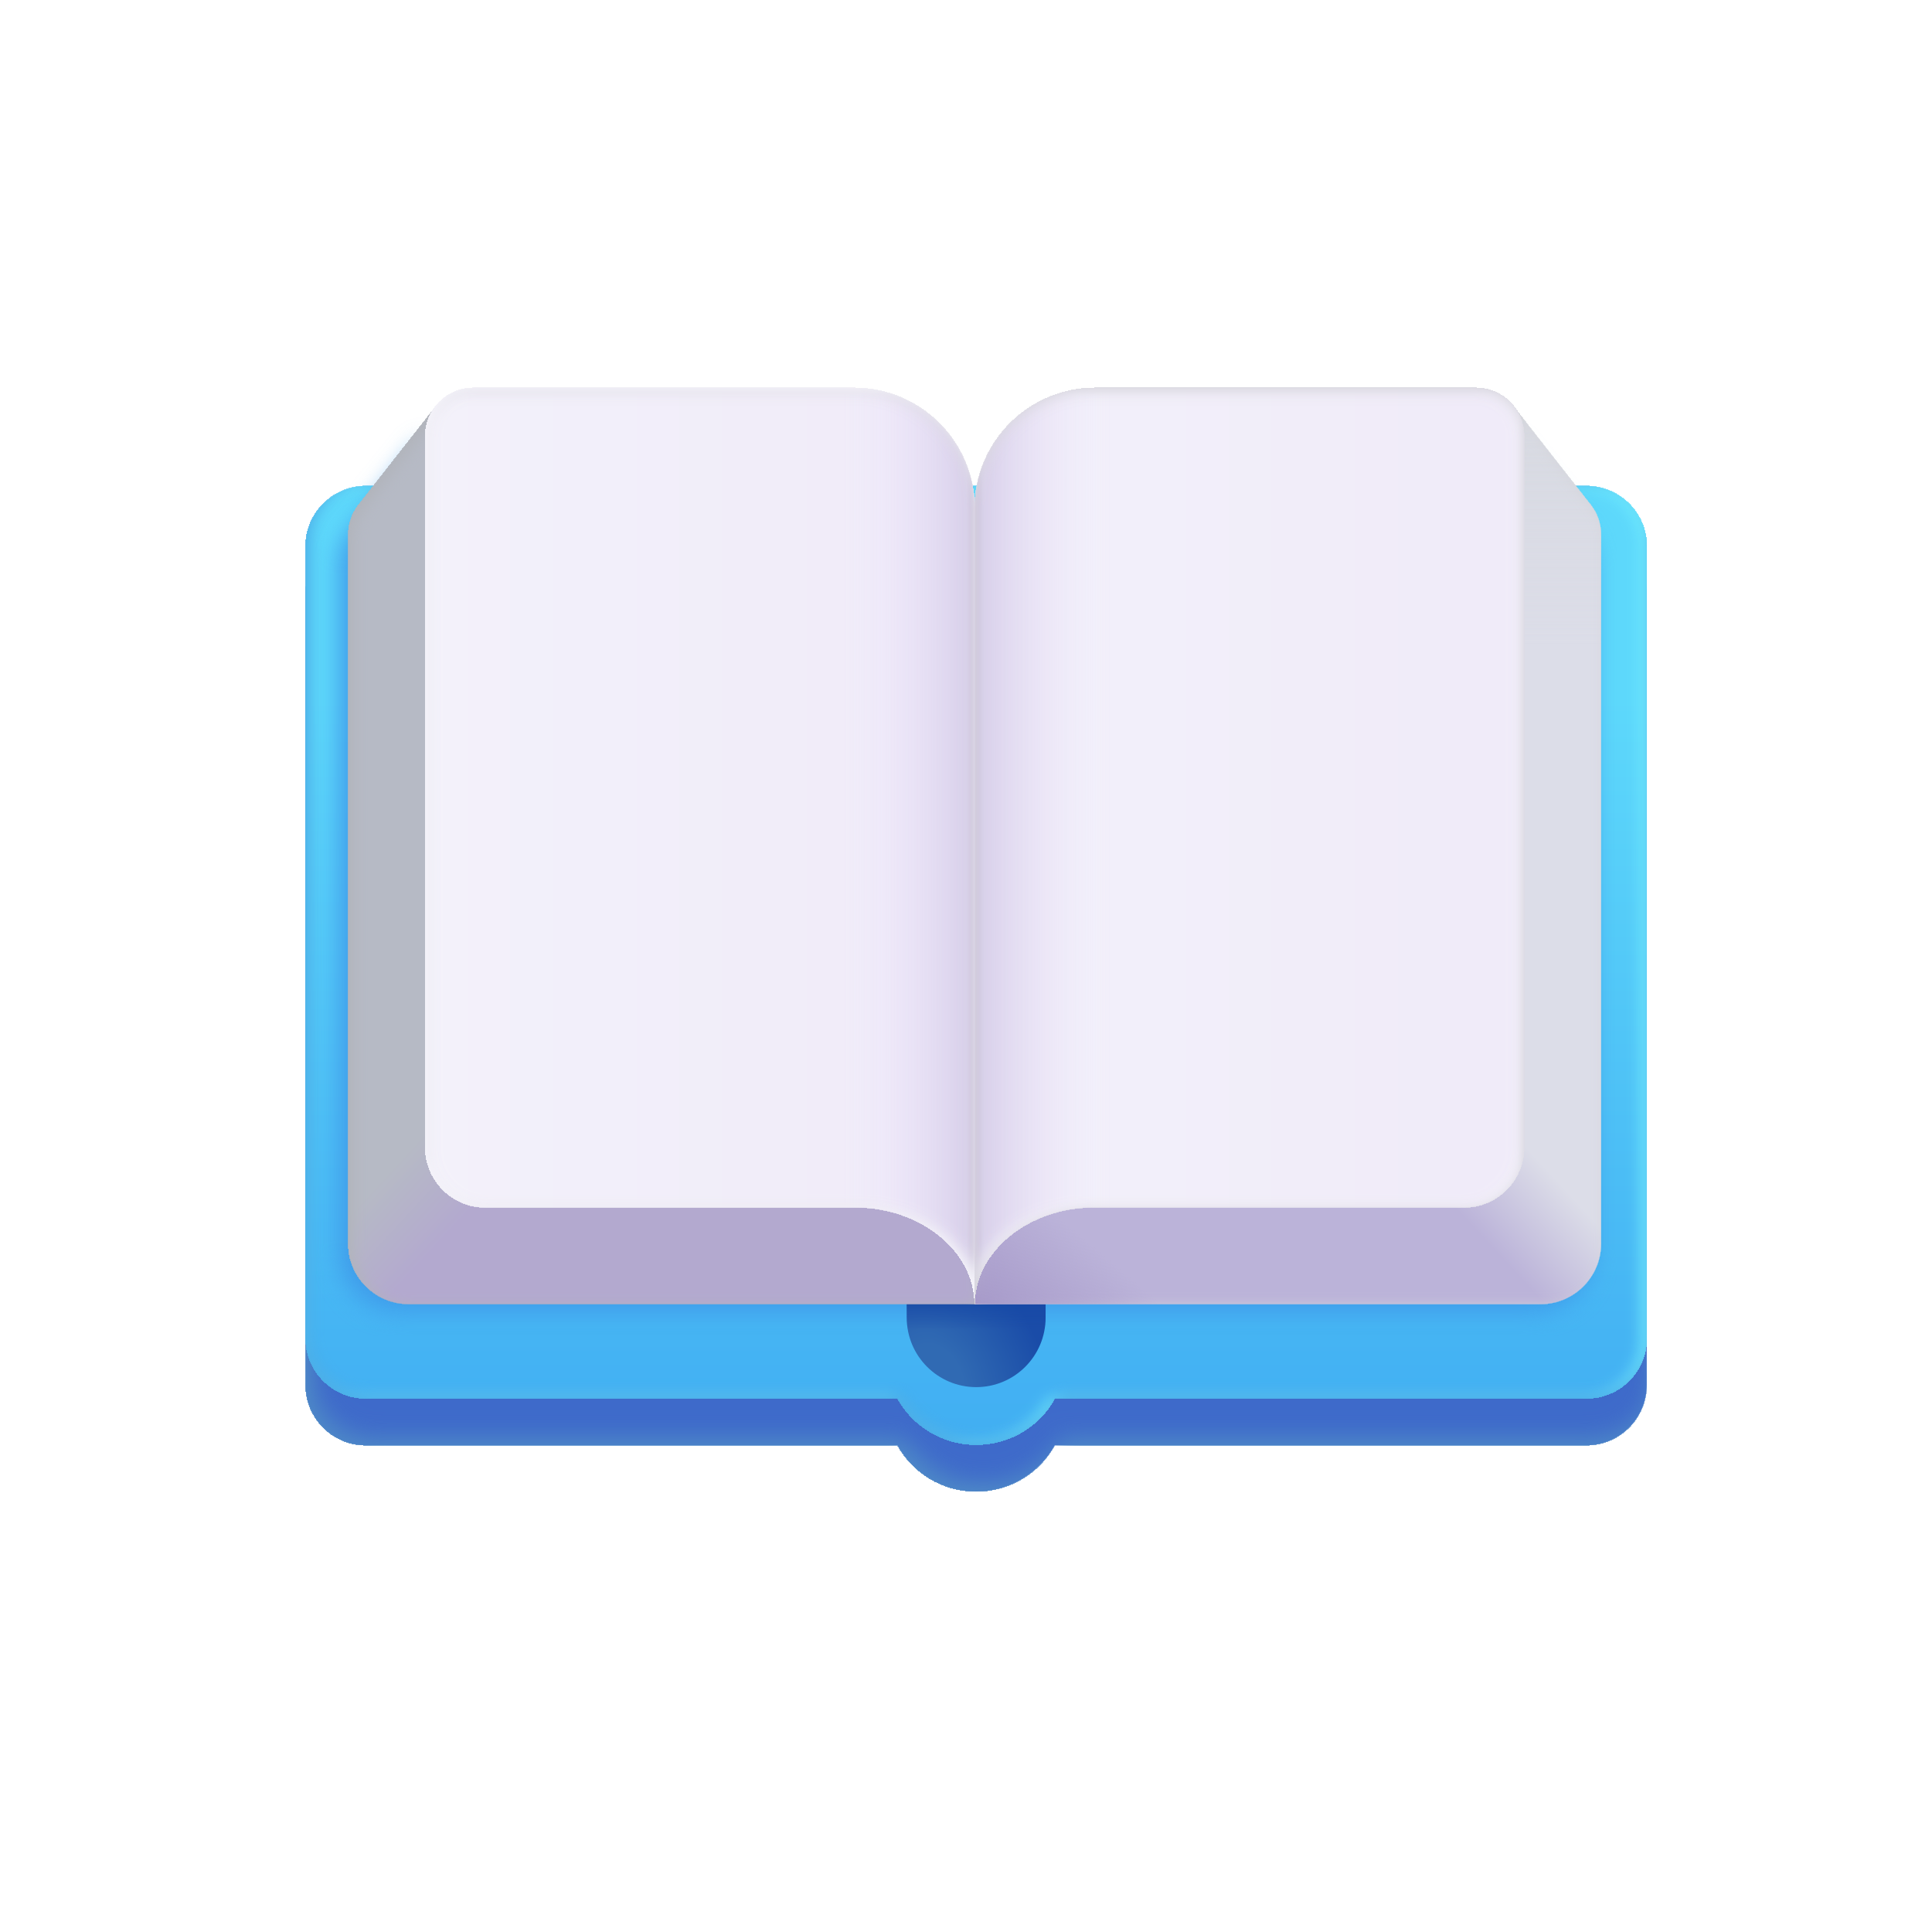
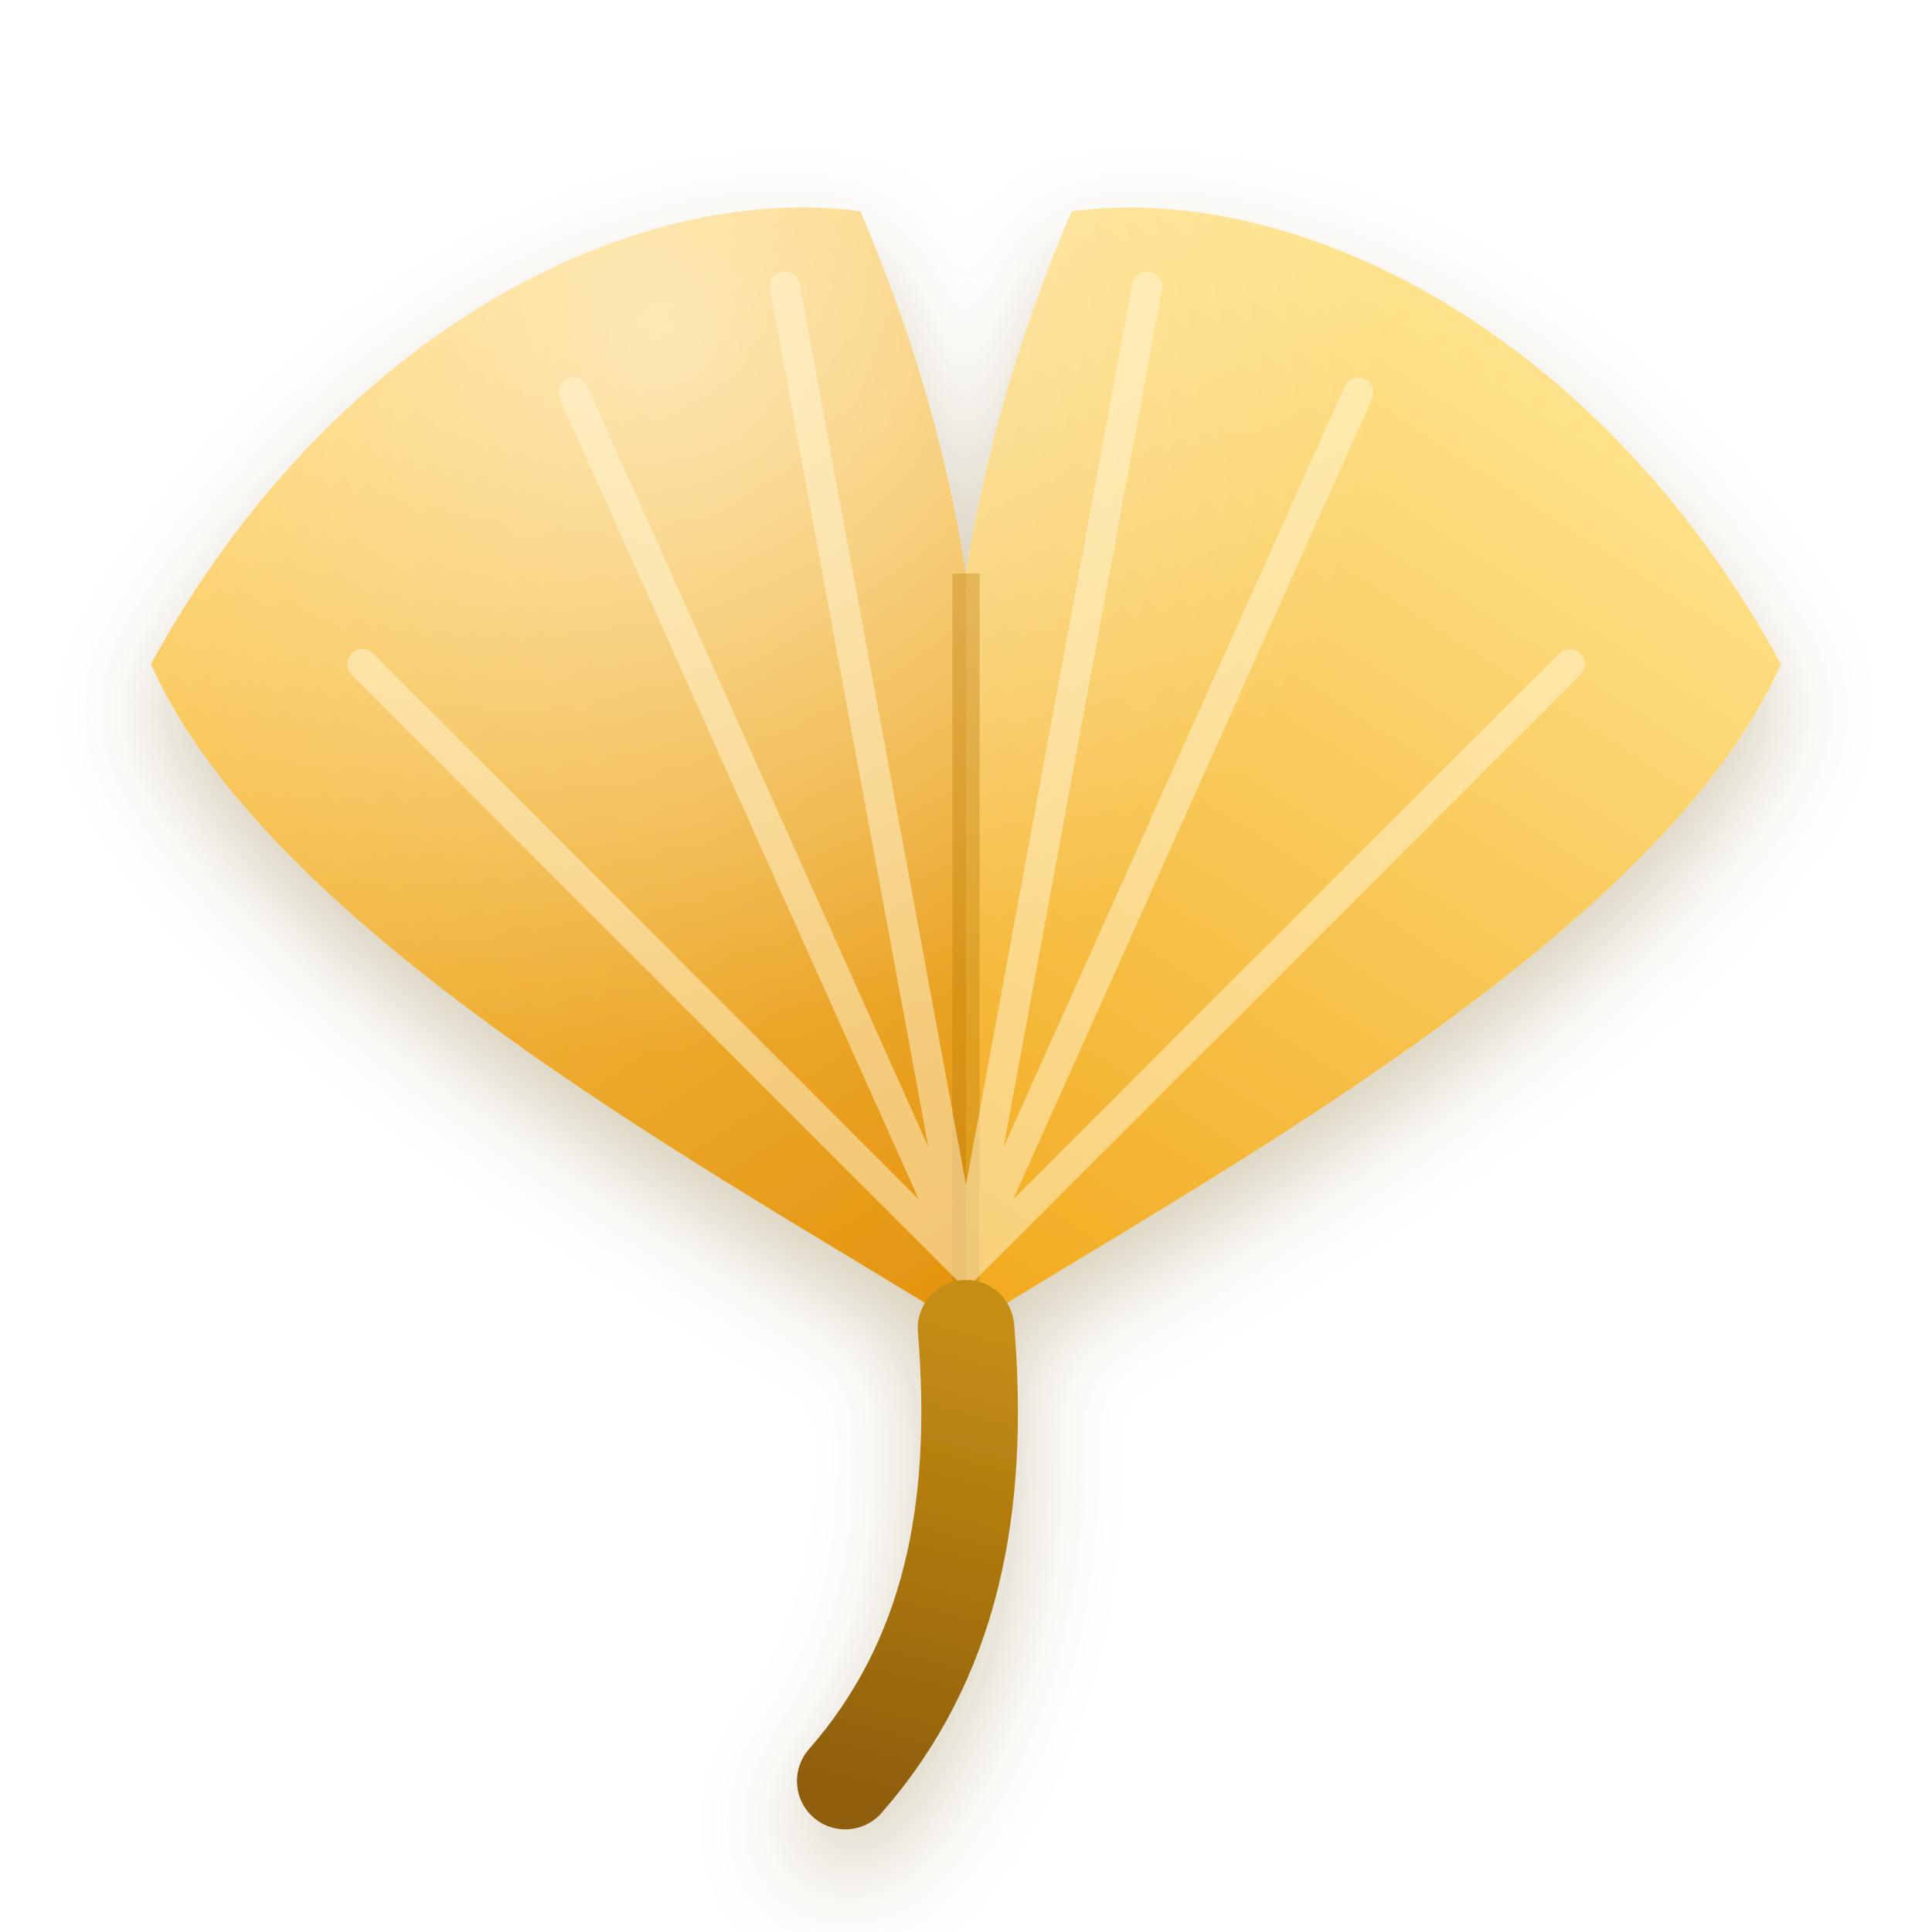
- <svg xmlns="http://www.w3.org/2000/svg" width="128" height="128" viewBox="0 0 40 40">
-   <g transform="translate(4 0)">
-     <g filter="url(#filter0_i_18_20736)">
-       <path d="M3.578 11.031C2.888 11.031 2.328 11.591 2.328 12.281V28.672C2.328 29.362 2.888 29.922 3.578 29.922H14.582C14.901 30.493 15.511 30.879 16.211 30.879C16.911 30.879 17.521 30.493 17.839 29.922H28.844C29.534 29.922 30.094 29.362 30.094 28.672V12.281C30.094 11.591 29.534 11.031 28.844 11.031H3.578Z" fill="#3E6ACA" />
-     </g>
-     <g filter="url(#filter1_ii_18_20736)">
-       <path d="M3.578 10.062C2.888 10.062 2.328 10.622 2.328 11.312V27.703C2.328 28.393 2.888 28.953 3.578 28.953H14.582C14.901 29.524 15.511 29.91 16.211 29.91C16.911 29.91 17.521 29.524 17.839 28.953H28.844C29.534 28.953 30.094 28.393 30.094 27.703V11.312C30.094 10.622 29.534 10.062 28.844 10.062H3.578Z" fill="url(#paint0_linear_18_20736)" />
-     </g>
-     <g filter="url(#filter2_f_18_20736)">
-       <path d="M4.81 9.094L3.245 11.035C3.106 11.207 3.031 11.419 3.031 11.637V25.931C3.031 26.603 3.591 27.148 4.281 27.148H27.719C28.409 27.148 28.969 26.603 28.969 25.931V11.637C28.969 11.419 28.894 11.207 28.755 11.035L27.19 9.094L25.348 23.74H6.652L4.81 9.094Z" fill="#3F9BEA" />
-     </g>
-     <path d="M14.773 25.703H17.648V27.281C17.648 28.075 17.005 28.719 16.211 28.719C15.417 28.719 14.773 28.075 14.773 27.281V25.703Z" fill="url(#paint1_radial_18_20736)" />
-     <path d="M14.773 25.703H17.648V27.281C17.648 28.075 17.005 28.719 16.211 28.719C15.417 28.719 14.773 28.075 14.773 27.281V25.703Z" fill="url(#paint2_linear_18_20736)" />
-     <g filter="url(#filter3_i_18_20736)">
-       <path d="M3.424 10.455L4.99 8.461L6.832 23.5H16.18V27H4.461C3.771 27 3.211 26.44 3.211 25.75V11.072C3.211 10.848 3.286 10.631 3.424 10.455Z" fill="url(#paint3_linear_18_20736)" />
-     </g>
-     <g filter="url(#filter4_i_18_20736)">
-       <path d="M28.935 10.455L27.369 8.461L25.528 23.5H16.18V27H27.898C28.589 27 29.148 26.44 29.148 25.75V11.072C29.148 10.848 29.073 10.631 28.935 10.455Z" fill="url(#paint4_linear_18_20736)" />
-       <path d="M28.935 10.455L27.369 8.461L25.528 23.5H16.18V27H27.898C28.589 27 29.148 26.44 29.148 25.75V11.072C29.148 10.848 29.073 10.631 28.935 10.455Z" fill="url(#paint5_linear_18_20736)" />
-     </g>
-     <path d="M28.935 10.455L27.369 8.461L25.528 23.5H16.18V27H27.898C28.589 27 29.148 26.44 29.148 25.75V11.072C29.148 10.848 29.073 10.631 28.935 10.455Z" fill="url(#paint6_linear_18_20736)" />
-     <g filter="url(#filter5_ii_18_20736)">
-       <path d="M4.805 9.031C4.805 8.479 5.252 8.031 5.805 8.031H13.68C15.06 8.031 16.18 9.151 16.18 10.531V26.992C16.18 25.892 15.047 25 13.734 25H6.055C5.364 25 4.805 24.44 4.805 23.75V9.031Z" fill="url(#paint7_linear_18_20736)" />
-       <path d="M4.805 9.031C4.805 8.479 5.252 8.031 5.805 8.031H13.68C15.06 8.031 16.18 9.151 16.18 10.531V26.992C16.18 25.892 15.047 25 13.734 25H6.055C5.364 25 4.805 24.44 4.805 23.75V9.031Z" fill="url(#paint8_linear_18_20736)" />
-       <path d="M4.805 9.031C4.805 8.479 5.252 8.031 5.805 8.031H13.68C15.06 8.031 16.18 9.151 16.18 10.531V26.992C16.18 25.892 15.047 25 13.734 25H6.055C5.364 25 4.805 24.44 4.805 23.75V9.031Z" fill="url(#paint9_linear_18_20736)" />
-     </g>
-     <g filter="url(#filter6_ii_18_20736)">
-       <path d="M27.555 9.031C27.555 8.479 27.107 8.031 26.555 8.031H18.68C17.299 8.031 16.18 9.151 16.18 10.531V26.992C16.18 25.892 17.312 25 18.625 25H26.305C26.995 25 27.555 24.44 27.555 23.75V9.031Z" fill="url(#paint10_linear_18_20736)" />
-       <path d="M27.555 9.031C27.555 8.479 27.107 8.031 26.555 8.031H18.68C17.299 8.031 16.18 9.151 16.18 10.531V26.992C16.18 25.892 17.312 25 18.625 25H26.305C26.995 25 27.555 24.44 27.555 23.75V9.031Z" fill="url(#paint11_linear_18_20736)" />
-       <path d="M27.555 9.031C27.555 8.479 27.107 8.031 26.555 8.031H18.68C17.299 8.031 16.18 9.151 16.18 10.531V26.992C16.18 25.892 17.312 25 18.625 25H26.305C26.995 25 27.555 24.44 27.555 23.75V9.031Z" fill="url(#paint12_linear_18_20736)" />
-     </g>
-     <defs>
-       <filter id="filter0_i_18_20736" x="2.328" y="10.881" width="27.916" height="19.998" filterUnits="userSpaceOnUse" color-interpolation-filters="sRGB">
-         <feFlood flood-opacity="0" result="BackgroundImageFix" />
-         <feBlend mode="normal" in="SourceGraphic" in2="BackgroundImageFix" result="shape" />
-         <feColorMatrix in="SourceAlpha" type="matrix" values="0 0 0 0 0 0 0 0 0 0 0 0 0 0 0 0 0 0 127 0" result="hardAlpha" />
-         <feOffset dx="0.15" dy="-0.15" />
-         <feGaussianBlur stdDeviation="0.25" />
-         <feComposite in2="hardAlpha" operator="arithmetic" k2="-1" k3="1" />
-         <feColorMatrix type="matrix" values="0 0 0 0 0.306 0 0 0 0 0.541 0 0 0 0 0.78 0 0 0 1 0" />
-         <feBlend mode="normal" in2="shape" result="effect1_innerShadow_18_20736" />
-       </filter>
-       <filter id="filter1_ii_18_20736" x="2.228" y="9.963" width="27.966" height="19.948" filterUnits="userSpaceOnUse" color-interpolation-filters="sRGB">
-         <feFlood flood-opacity="0" result="BackgroundImageFix" />
-         <feBlend mode="normal" in="SourceGraphic" in2="BackgroundImageFix" result="shape" />
-         <feColorMatrix in="SourceAlpha" type="matrix" values="0 0 0 0 0 0 0 0 0 0 0 0 0 0 0 0 0 0 127 0" result="hardAlpha" />
-         <feOffset dx="-0.1" />
-         <feGaussianBlur stdDeviation="0.15" />
-         <feComposite in2="hardAlpha" operator="arithmetic" k2="-1" k3="1" />
-         <feColorMatrix type="matrix" values="0 0 0 0 0.451 0 0 0 0 0.941 0 0 0 0 1 0 0 0 1 0" />
-         <feBlend mode="normal" in2="shape" result="effect1_innerShadow_18_20736" />
-         <feColorMatrix in="SourceAlpha" type="matrix" values="0 0 0 0 0 0 0 0 0 0 0 0 0 0 0 0 0 0 127 0" result="hardAlpha" />
-         <feOffset dx="0.1" dy="-0.1" />
-         <feGaussianBlur stdDeviation="0.15" />
-         <feComposite in2="hardAlpha" operator="arithmetic" k2="-1" k3="1" />
-         <feColorMatrix type="matrix" values="0 0 0 0 0.286 0 0 0 0 0.667 0 0 0 0 0.902 0 0 0 1 0" />
-         <feBlend mode="normal" in2="effect1_innerShadow_18_20736" result="effect2_innerShadow_18_20736" />
-       </filter>
-       <filter id="filter2_f_18_20736" x="2.531" y="8.594" width="26.938" height="19.055" filterUnits="userSpaceOnUse" color-interpolation-filters="sRGB">
-         <feFlood flood-opacity="0" result="BackgroundImageFix" />
-         <feBlend mode="normal" in="SourceGraphic" in2="BackgroundImageFix" result="shape" />
-         <feGaussianBlur stdDeviation="0.25" result="effect1_foregroundBlur_18_20736" />
-       </filter>
-       <filter id="filter3_i_18_20736" x="3.211" y="8.461" width="13.069" height="18.639" filterUnits="userSpaceOnUse" color-interpolation-filters="sRGB">
-         <feFlood flood-opacity="0" result="BackgroundImageFix" />
-         <feBlend mode="normal" in="SourceGraphic" in2="BackgroundImageFix" result="shape" />
-         <feColorMatrix in="SourceAlpha" type="matrix" values="0 0 0 0 0 0 0 0 0 0 0 0 0 0 0 0 0 0 127 0" result="hardAlpha" />
-         <feOffset dx="0.1" dy="0.1" />
-         <feGaussianBlur stdDeviation="0.15" />
-         <feComposite in2="hardAlpha" operator="arithmetic" k2="-1" k3="1" />
-         <feColorMatrix type="matrix" values="0 0 0 0 0.694 0 0 0 0 0.706 0 0 0 0 0.733 0 0 0 1 0" />
-         <feBlend mode="normal" in2="shape" result="effect1_innerShadow_18_20736" />
-       </filter>
-       <filter id="filter4_i_18_20736" x="16.18" y="8.461" width="13.069" height="18.639" filterUnits="userSpaceOnUse" color-interpolation-filters="sRGB">
-         <feFlood flood-opacity="0" result="BackgroundImageFix" />
-         <feBlend mode="normal" in="SourceGraphic" in2="BackgroundImageFix" result="shape" />
-         <feColorMatrix in="SourceAlpha" type="matrix" values="0 0 0 0 0 0 0 0 0 0 0 0 0 0 0 0 0 0 127 0" result="hardAlpha" />
-         <feOffset dx="0.1" dy="0.1" />
-         <feGaussianBlur stdDeviation="0.15" />
-         <feComposite in2="hardAlpha" operator="arithmetic" k2="-1" k3="1" />
-         <feColorMatrix type="matrix" values="0 0 0 0 0.831 0 0 0 0 0.835 0 0 0 0 0.855 0 0 0 1 0" />
-         <feBlend mode="normal" in2="shape" result="effect1_innerShadow_18_20736" />
-       </filter>
-       <filter id="filter5_ii_18_20736" x="4.805" y="8.031" width="11.475" height="19.011" filterUnits="userSpaceOnUse" color-interpolation-filters="sRGB">
-         <feFlood flood-opacity="0" result="BackgroundImageFix" />
-         <feBlend mode="normal" in="SourceGraphic" in2="BackgroundImageFix" result="shape" />
-         <feColorMatrix in="SourceAlpha" type="matrix" values="0 0 0 0 0 0 0 0 0 0 0 0 0 0 0 0 0 0 127 0" result="hardAlpha" />
-         <feOffset dy="0.05" />
-         <feGaussianBlur stdDeviation="0.15" />
-         <feComposite in2="hardAlpha" operator="arithmetic" k2="-1" k3="1" />
-         <feColorMatrix type="matrix" values="0 0 0 0 0.827 0 0 0 0 0.82 0 0 0 0 0.855 0 0 0 1 0" />
-         <feBlend mode="normal" in2="shape" result="effect1_innerShadow_18_20736" />
-         <feColorMatrix in="SourceAlpha" type="matrix" values="0 0 0 0 0 0 0 0 0 0 0 0 0 0 0 0 0 0 127 0" result="hardAlpha" />
-         <feOffset dx="0.1" />
-         <feGaussianBlur stdDeviation="0.15" />
-         <feComposite in2="hardAlpha" operator="arithmetic" k2="-1" k3="1" />
-         <feColorMatrix type="matrix" values="0 0 0 0 0.98 0 0 0 0 0.976 0 0 0 0 1 0 0 0 1 0" />
-         <feBlend mode="normal" in2="effect1_innerShadow_18_20736" result="effect2_innerShadow_18_20736" />
-       </filter>
-       <filter id="filter6_ii_18_20736" x="16.08" y="8.031" width="11.475" height="19.011" filterUnits="userSpaceOnUse" color-interpolation-filters="sRGB">
-         <feFlood flood-opacity="0" result="BackgroundImageFix" />
-         <feBlend mode="normal" in="SourceGraphic" in2="BackgroundImageFix" result="shape" />
-         <feColorMatrix in="SourceAlpha" type="matrix" values="0 0 0 0 0 0 0 0 0 0 0 0 0 0 0 0 0 0 127 0" result="hardAlpha" />
-         <feOffset dx="-0.1" />
-         <feGaussianBlur stdDeviation="0.15" />
-         <feComposite in2="hardAlpha" operator="arithmetic" k2="-1" k3="1" />
-         <feColorMatrix type="matrix" values="0 0 0 0 0.98 0 0 0 0 0.976 0 0 0 0 1 0 0 0 1 0" />
-         <feBlend mode="normal" in2="shape" result="effect1_innerShadow_18_20736" />
-         <feColorMatrix in="SourceAlpha" type="matrix" values="0 0 0 0 0 0 0 0 0 0 0 0 0 0 0 0 0 0 127 0" result="hardAlpha" />
-         <feOffset dy="0.05" />
-         <feGaussianBlur stdDeviation="0.15" />
-         <feComposite in2="hardAlpha" operator="arithmetic" k2="-1" k3="1" />
-         <feColorMatrix type="matrix" values="0 0 0 0 0.827 0 0 0 0 0.82 0 0 0 0 0.855 0 0 0 1 0" />
-         <feBlend mode="normal" in2="effect1_innerShadow_18_20736" result="effect2_innerShadow_18_20736" />
-       </filter>
-       <linearGradient id="paint0_linear_18_20736" x1="16.211" y1="14.438" x2="16.211" y2="29.91" gradientUnits="userSpaceOnUse">
-         <stop stop-color="#5DD8FB" />
-         <stop offset="1" stop-color="#41AEF2" />
-       </linearGradient>
-       <radialGradient id="paint1_radial_18_20736" cx="0" cy="0" r="1" gradientUnits="userSpaceOnUse" gradientTransform="translate(15.375 28.5313) rotate(-26.565) scale(2.23607 3.13748)">
-         <stop offset="0.232" stop-color="#306AB3" />
-         <stop offset="1" stop-color="#1A4CA8" />
-       </radialGradient>
-       <linearGradient id="paint2_linear_18_20736" x1="16.211" y1="26.781" x2="16.211" y2="27.531" gradientUnits="userSpaceOnUse">
-         <stop stop-color="#1748A6" />
-         <stop offset="1" stop-color="#1748A6" stop-opacity="0" />
-       </linearGradient>
-       <linearGradient id="paint3_linear_18_20736" x1="12.516" y1="28.656" x2="5.266" y2="21.938" gradientUnits="userSpaceOnUse">
-         <stop offset="0.75" stop-color="#B3A9CF" />
-         <stop offset="0.932" stop-color="#B6BAC5" />
-       </linearGradient>
-       <linearGradient id="paint4_linear_18_20736" x1="19.844" y1="28.656" x2="27.094" y2="21.938" gradientUnits="userSpaceOnUse">
-         <stop offset="0.717" stop-color="#BBB3D9" />
-         <stop offset="0.913" stop-color="#DCDDE8" />
-       </linearGradient>
-       <linearGradient id="paint5_linear_18_20736" x1="27.976" y1="8.886" x2="27.976" y2="13.327" gradientUnits="userSpaceOnUse">
-         <stop stop-color="#D8DAE2" />
-         <stop offset="1" stop-color="#D8DAE2" stop-opacity="0" />
-       </linearGradient>
-       <linearGradient id="paint6_linear_18_20736" x1="16.18" y1="27" x2="17.797" y2="25.094" gradientUnits="userSpaceOnUse">
-         <stop stop-color="#A699C9" />
-         <stop offset="1" stop-color="#A699C9" stop-opacity="0" />
-       </linearGradient>
-       <linearGradient id="paint7_linear_18_20736" x1="4.805" y1="17.512" x2="15.328" y2="17.512" gradientUnits="userSpaceOnUse">
-         <stop stop-color="#F3F1FA" />
-         <stop offset="1" stop-color="#F0EBF9" />
-       </linearGradient>
-       <linearGradient id="paint8_linear_18_20736" x1="16.18" y1="25.688" x2="13.453" y2="25.688" gradientUnits="userSpaceOnUse">
-         <stop stop-color="#D5CCE8" />
-         <stop offset="1" stop-color="#F2EBFF" stop-opacity="0" />
-       </linearGradient>
-       <linearGradient id="paint9_linear_18_20736" x1="16.234" y1="25.906" x2="16.016" y2="25.906" gradientUnits="userSpaceOnUse">
-         <stop offset="0.179" stop-color="#BFB3D1" />
-         <stop offset="1" stop-color="#BFB3D1" stop-opacity="0" />
-       </linearGradient>
-       <linearGradient id="paint10_linear_18_20736" x1="16.18" y1="17.512" x2="26.703" y2="17.512" gradientUnits="userSpaceOnUse">
-         <stop stop-color="#F3F1FA" />
-         <stop offset="1" stop-color="#F0EBF9" />
-       </linearGradient>
-       <linearGradient id="paint11_linear_18_20736" x1="16.18" y1="25.688" x2="18.984" y2="25.688" gradientUnits="userSpaceOnUse">
-         <stop stop-color="#D5CCE8" />
-         <stop offset="1" stop-color="#F2EBFF" stop-opacity="0" />
-       </linearGradient>
-       <linearGradient id="paint12_linear_18_20736" x1="16.152" y1="25.906" x2="16.359" y2="25.906" gradientUnits="userSpaceOnUse">
-         <stop stop-color="#BFB3D1" />
-         <stop offset="1" stop-color="#BFB3D1" stop-opacity="0" />
-       </linearGradient>
-     </defs>
+ <svg xmlns="http://www.w3.org/2000/svg" width="256" height="256" viewBox="0 0 64 64">
+   <defs>
+     <linearGradient id="leafL" x1="10" y1="10" x2="32" y2="44" gradientUnits="userSpaceOnUse">
+       <stop offset="0" stop-color="#ffd66b" />
+       <stop offset="1" stop-color="#e3920c" />
+     </linearGradient>
+     <linearGradient id="leafR" x1="54" y1="10" x2="32" y2="44" gradientUnits="userSpaceOnUse">
+       <stop offset="0" stop-color="#ffe896" />
+       <stop offset="1" stop-color="#f2a91c" />
+     </linearGradient>
+     <linearGradient id="stem" x1="32" y1="44" x2="28" y2="59" gradientUnits="userSpaceOnUse">
+       <stop offset="0" stop-color="#c58d14" />
+       <stop offset="1" stop-color="#8f5f0a" />
+     </linearGradient>
+     <radialGradient id="shine" cx="22" cy="11" r="24" gradientUnits="userSpaceOnUse">
+       <stop offset="0" stop-color="#fff" stop-opacity=".55" />
+       <stop offset="1" stop-color="#fff" stop-opacity="0" />
+     </radialGradient>
+     <filter id="shadow" x="-20%" y="-20%" width="140%" height="150%">
+       <feDropShadow dx="0" dy="1.5" stdDeviation="1.6" flood-color="#6b4a06" flood-opacity=".28" />
+     </filter>
+   </defs>
+   <g filter="url(#shadow)">
+     <path d="M32 44C24 39 9 31 5 22C11 11 21 6 28.5 7C30 10.5 31.3 14.5 32 19Z" fill="url(#leafL)" />
+     <path d="M32 44C40 39 55 31 59 22C53 11 43 6 35.5 7C34 10.5 32.7 14.5 32 19Z" fill="url(#leafR)" />
+     <path d="M32 44C24 39 9 31 5 22C11 11 21 6 28.5 7C30 10.5 31.3 14.5 32 19C32.7 14.5 34 10.5 35.5 7C43 6 53 11 59 22C55 31 40 39 32 44Z" fill="url(#shine)" />
+     <path d="M32 19V44" stroke="#b87a08" stroke-opacity=".35" stroke-width=".9" />
+     <path d="M32 42L12 22M32 42L19 13M32 42L26 9.5M32 42L38 9.5M32 42L45 13M32 42L52 22" stroke="#fff6d6" stroke-opacity=".5" stroke-width="1" stroke-linecap="round" />
+     <path d="M32 44C32.5 50 31.5 55 28 59" fill="none" stroke="url(#stem)" stroke-width="3.2" stroke-linecap="round" />
  </g>
</svg>
